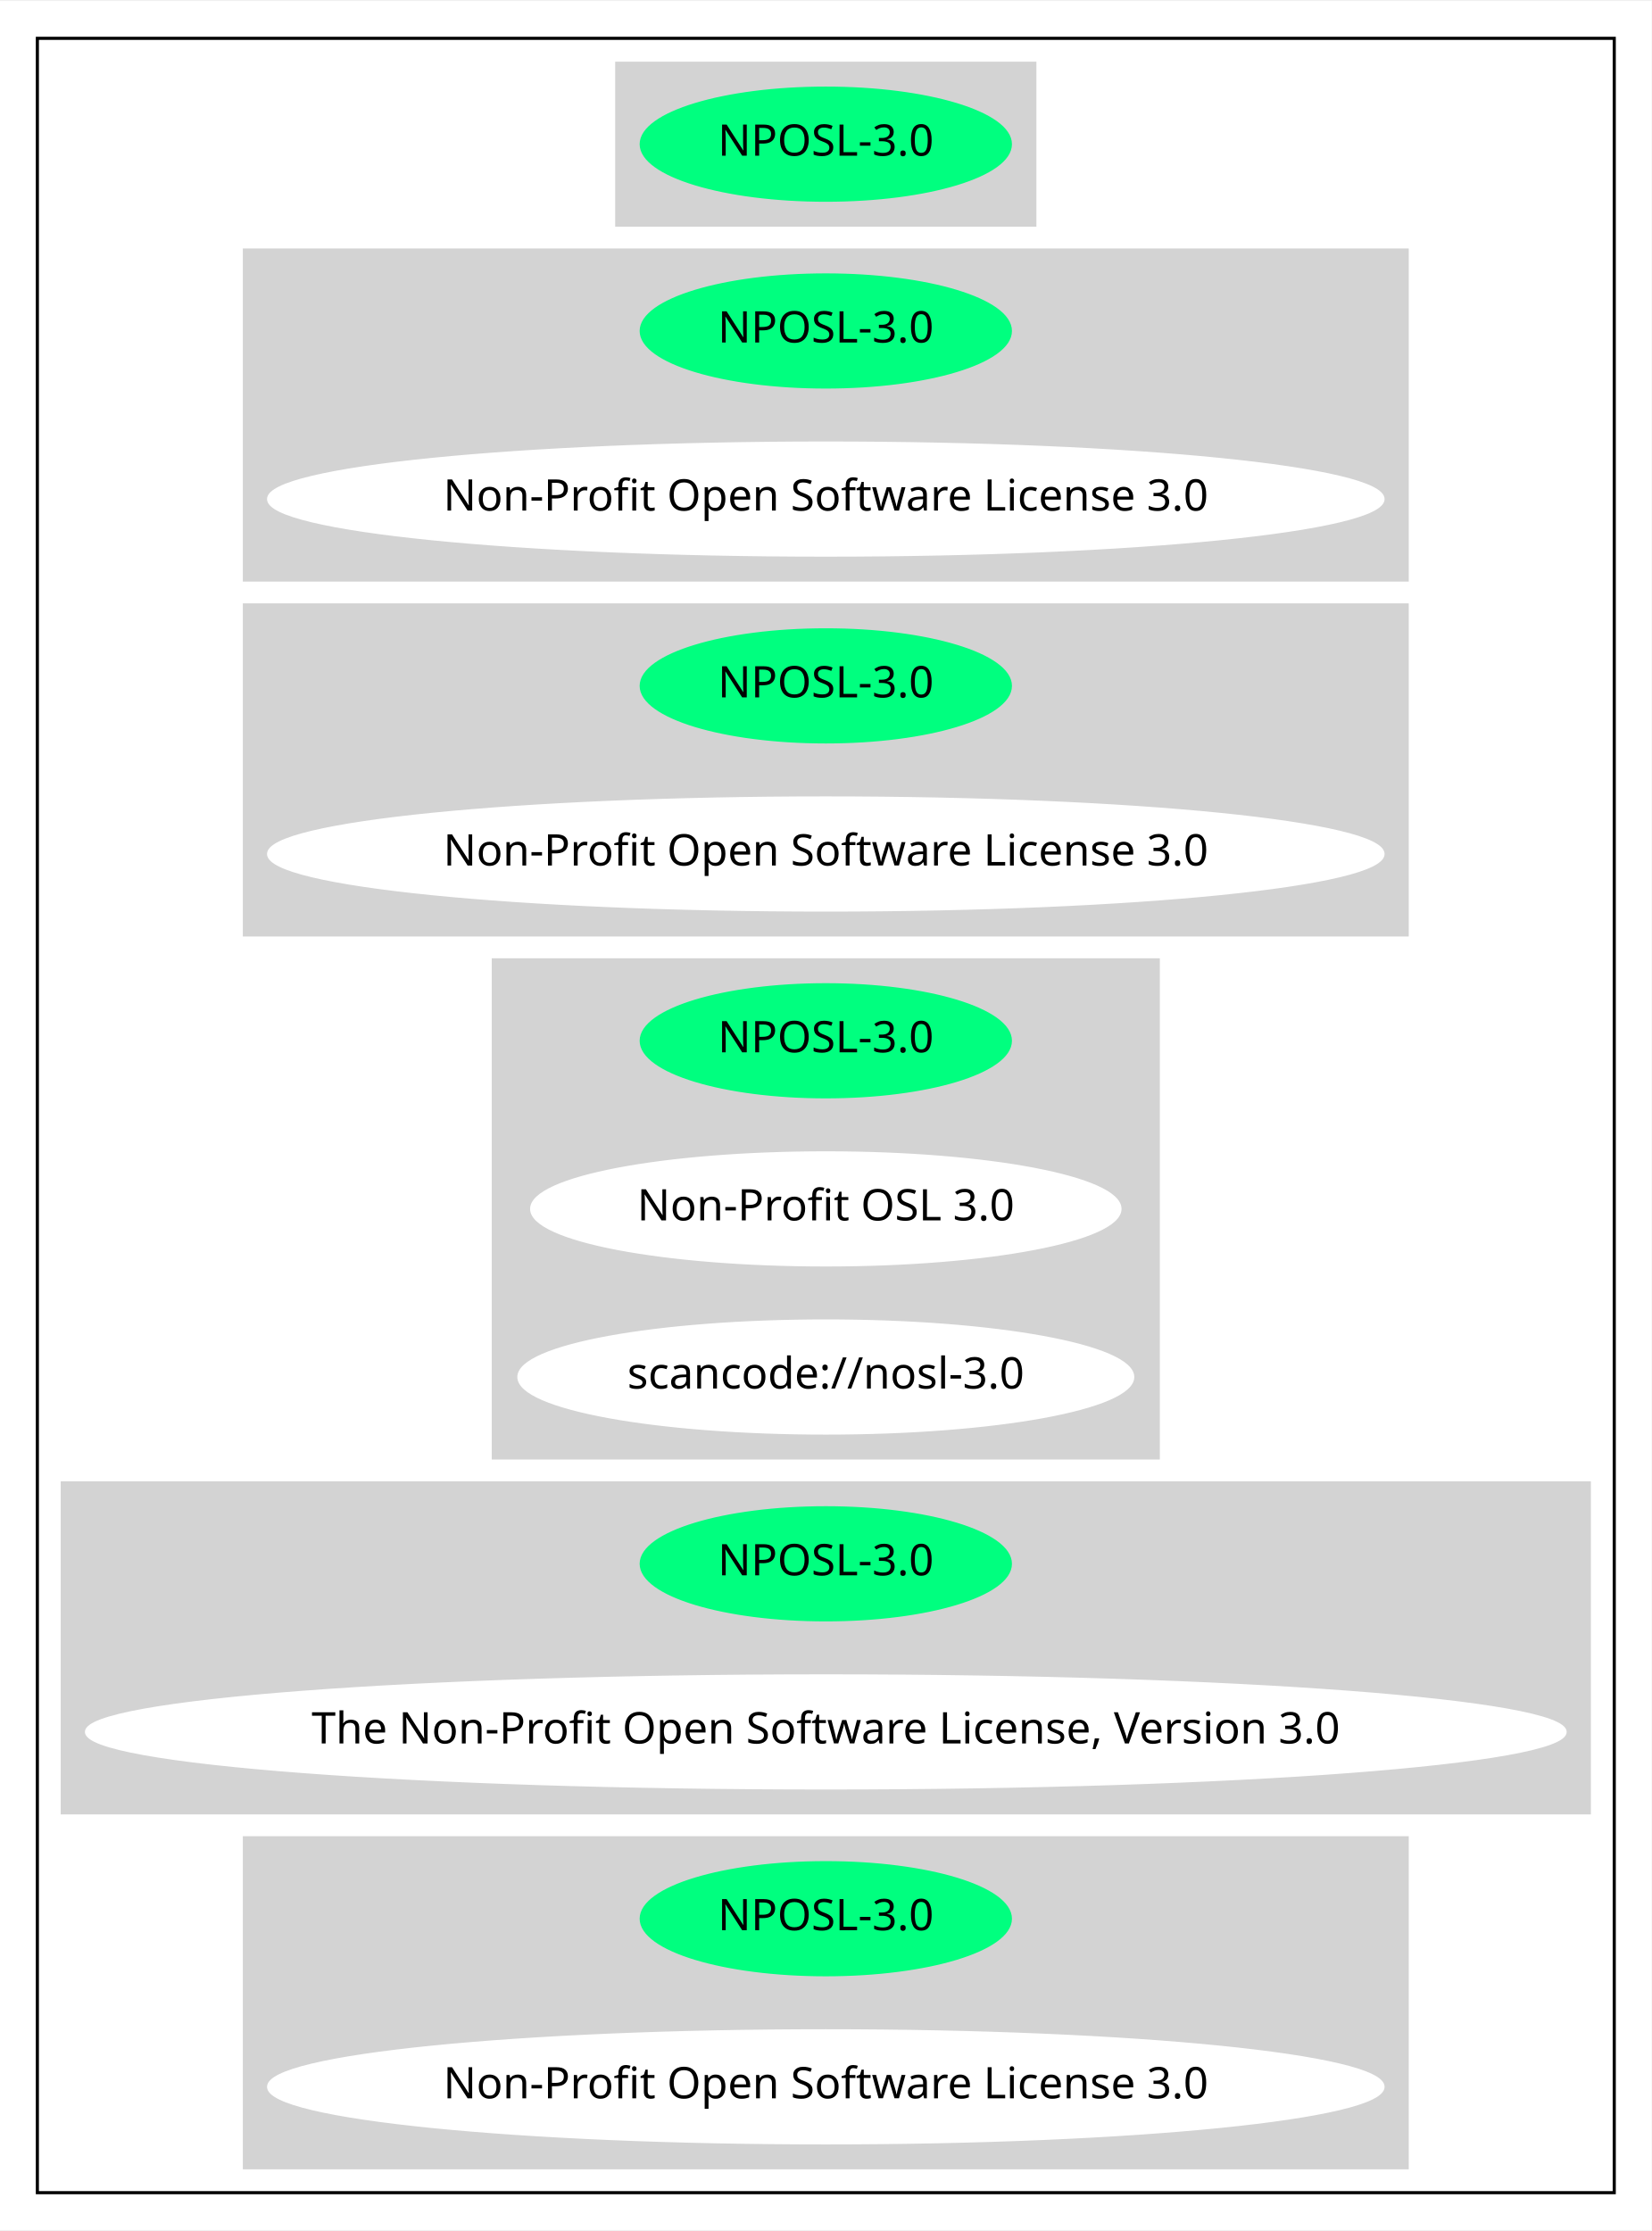
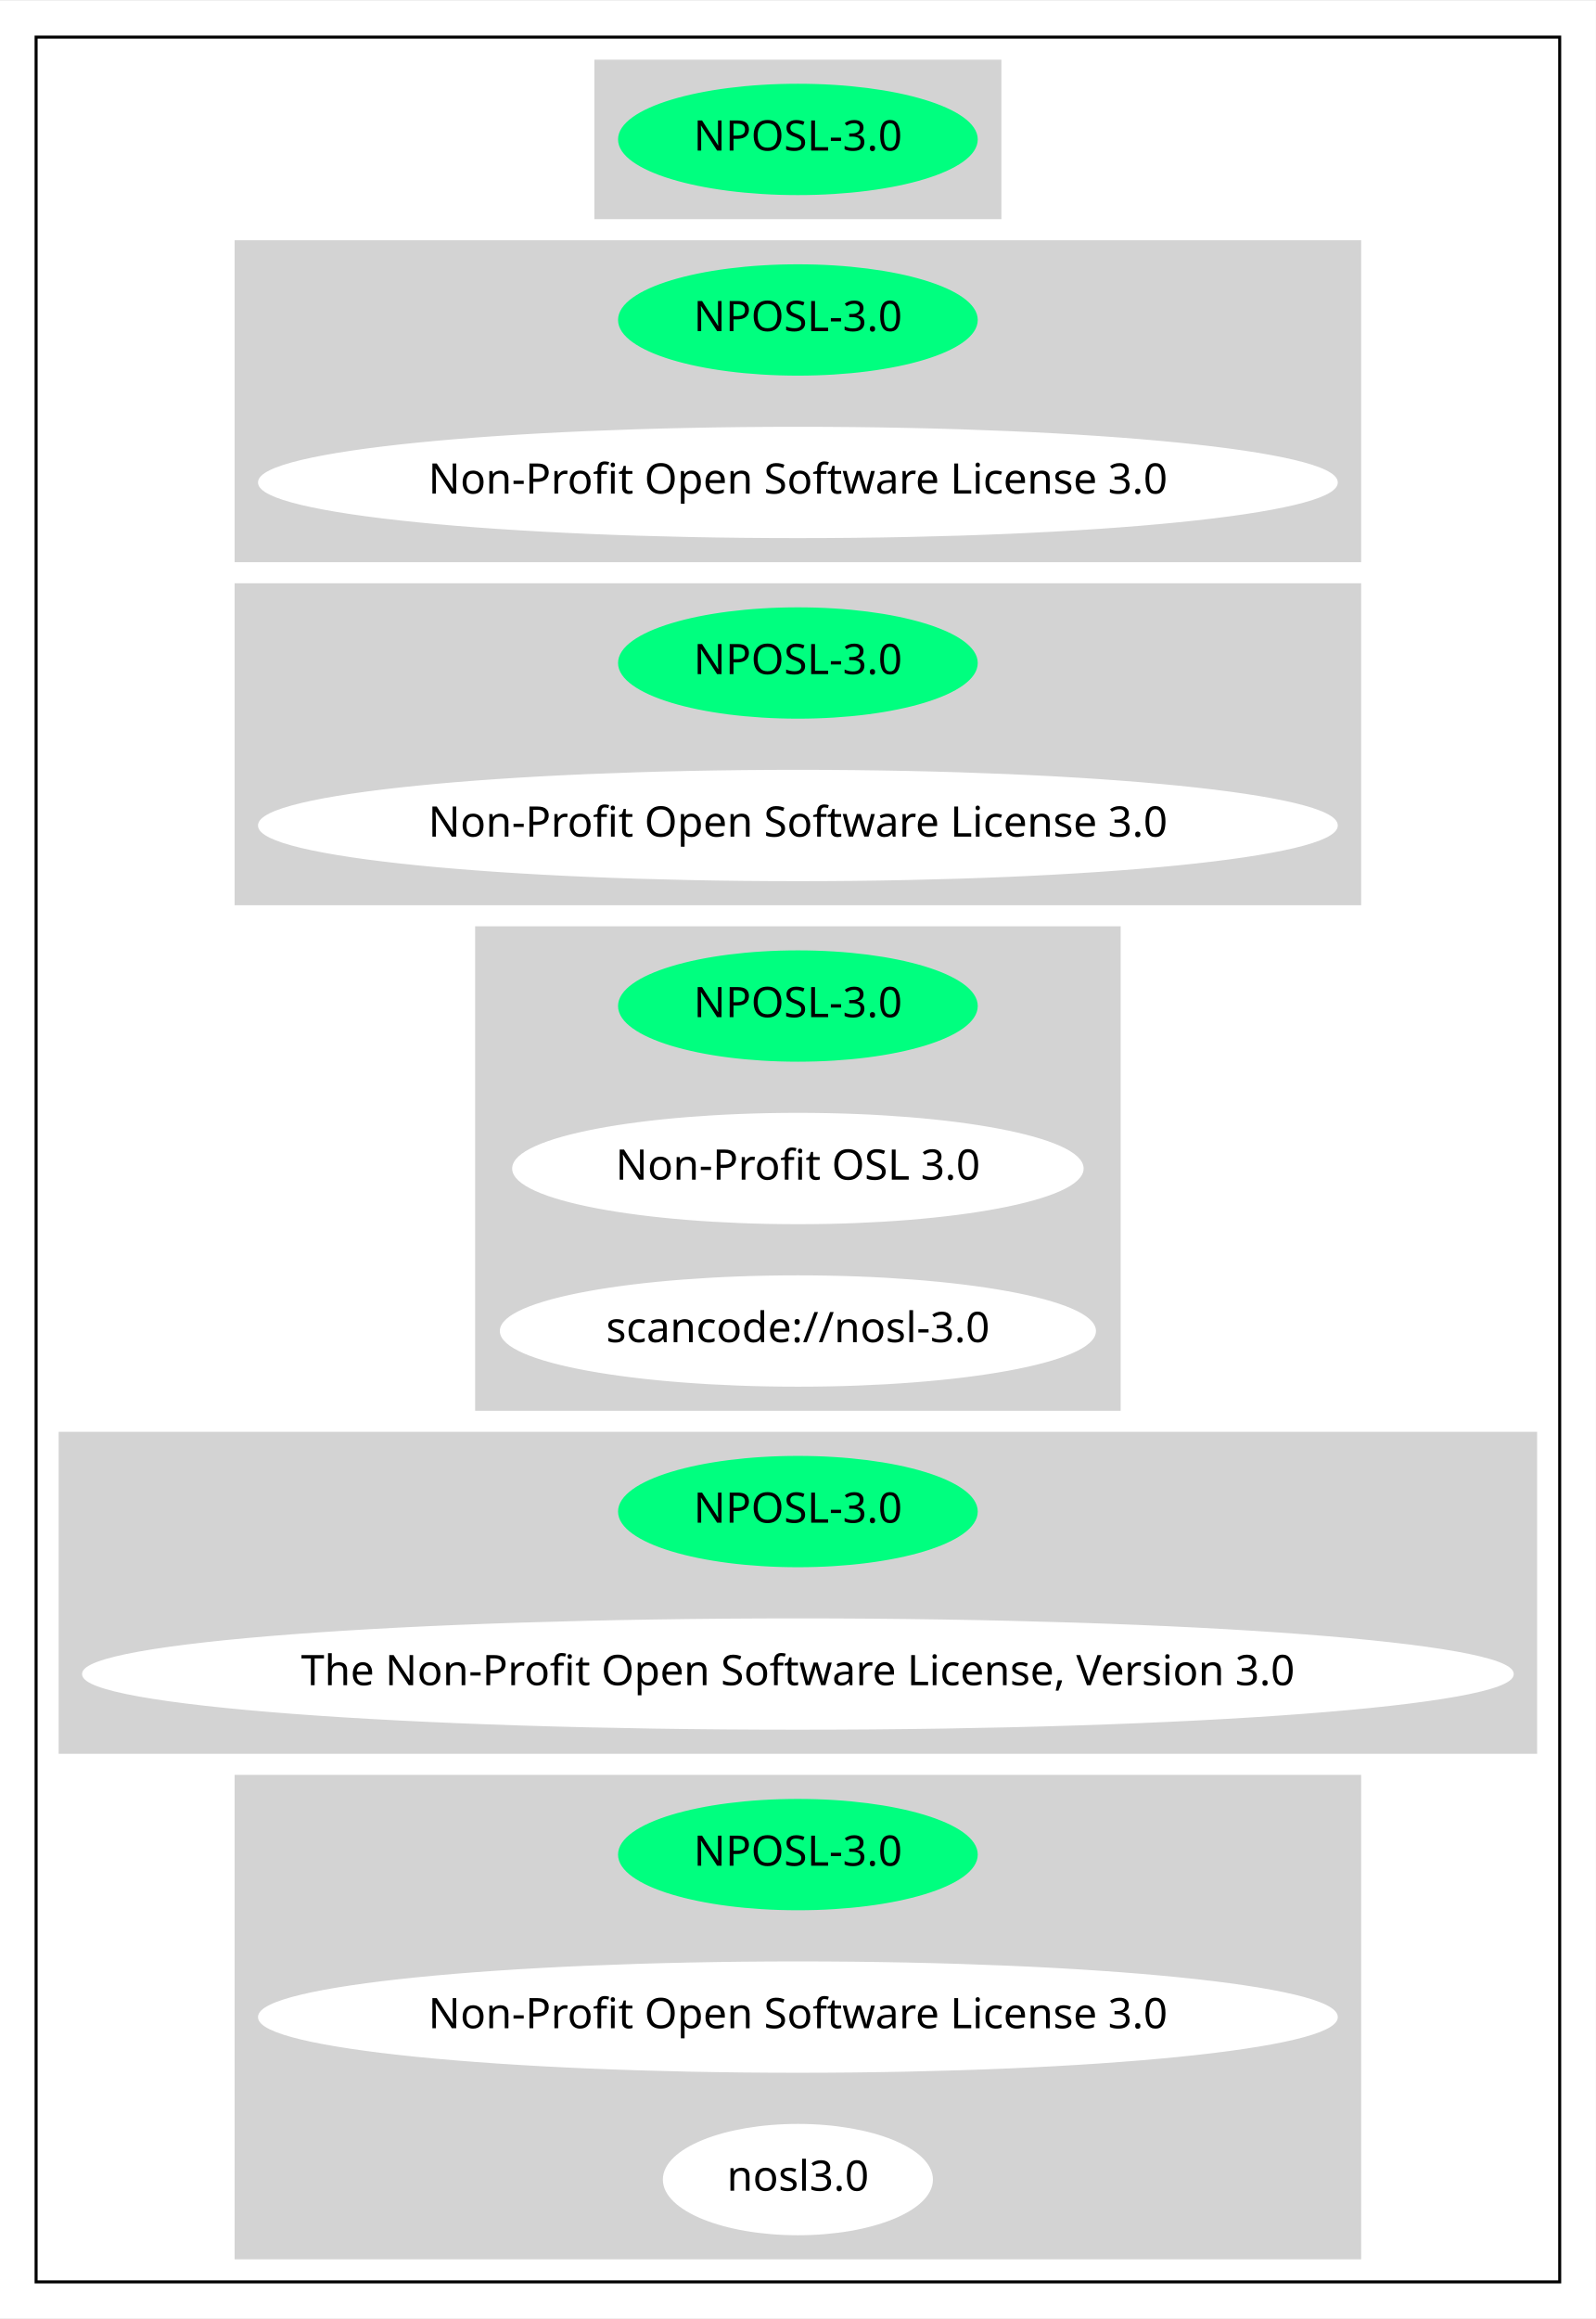
- <svg xmlns="http://www.w3.org/2000/svg" width="530pt" height="716pt" viewBox="0.00 0.00 530.46 716.00">
-   <g id="graph0" class="graph" transform="scale(1 1) rotate(0) translate(4 712)">
-     <polygon fill="white" stroke="transparent" points="-4,4 -4,-712 526.46,-712 526.46,4 -4,4" />
+ <svg xmlns="http://www.w3.org/2000/svg" width="530pt" height="770pt" viewBox="0.00 0.00 530.46 770.00">
+   <g id="graph0" class="graph" transform="scale(1 1) rotate(0) translate(4 766)">
+     <polygon fill="white" stroke="transparent" points="-4,4 -4,-766 526.46,-766 526.46,4 -4,4" />
    <g id="clust1" class="cluster">
-       <polygon fill="none" stroke="black" points="8,-8 8,-700 514.46,-700 514.46,-8 8,-8" />
+       <polygon fill="none" stroke="black" points="8,-8 8,-754 514.46,-754 514.46,-8 8,-8" />
    </g>
    <g id="clust2" class="cluster">
-       <polygon fill="lightgray" stroke="lightgray" points="194.08,-640 194.08,-692 328.37,-692 328.37,-640 194.08,-640" />
+       <polygon fill="lightgray" stroke="lightgray" points="194.08,-694 194.08,-746 328.37,-746 328.37,-694 194.08,-694" />
    </g>
    <g id="clust3" class="cluster">
-       <polygon fill="lightgray" stroke="lightgray" points="74.49,-526 74.49,-632 447.96,-632 447.96,-526 74.49,-526" />
+       <polygon fill="lightgray" stroke="lightgray" points="74.49,-580 74.49,-686 447.96,-686 447.96,-580 74.49,-580" />
    </g>
    <g id="clust4" class="cluster">
-       <polygon fill="lightgray" stroke="lightgray" points="74.49,-412 74.49,-518 447.96,-518 447.96,-412 74.49,-412" />
+       <polygon fill="lightgray" stroke="lightgray" points="74.49,-466 74.49,-572 447.96,-572 447.96,-466 74.49,-466" />
    </g>
    <g id="clust5" class="cluster">
-       <polygon fill="lightgray" stroke="lightgray" points="154.44,-244 154.44,-404 368.02,-404 368.02,-244 154.44,-244" />
+       <polygon fill="lightgray" stroke="lightgray" points="154.44,-298 154.44,-458 368.02,-458 368.02,-298 154.44,-298" />
    </g>
    <g id="clust6" class="cluster">
-       <polygon fill="lightgray" stroke="lightgray" points="16,-130 16,-236 506.46,-236 506.46,-130 16,-130" />
+       <polygon fill="lightgray" stroke="lightgray" points="16,-184 16,-290 506.46,-290 506.46,-184 16,-184" />
    </g>
    <g id="clust7" class="cluster">
-       <polygon fill="lightgray" stroke="lightgray" points="74.49,-16 74.49,-122 447.96,-122 447.96,-16 74.49,-16" />
+       <polygon fill="lightgray" stroke="lightgray" points="74.49,-16 74.49,-176 447.96,-176 447.96,-16 74.49,-16" />
    </g>
    <g id="node1" class="node">
-       <ellipse fill="springgreen" stroke="springgreen" cx="261.23" cy="-666" rx="59.29" ry="18" />
-       <text text-anchor="middle" x="261.23" y="-662.3" font-family="Times-Roman" font-size="14.00">NPOSL-3.0</text>
+       <ellipse fill="springgreen" stroke="springgreen" cx="261.23" cy="-720" rx="59.29" ry="18" />
+       <text text-anchor="middle" x="261.23" y="-716.3" font-family="Times-Roman" font-size="14.00">NPOSL-3.0</text>
    </g>
    <g id="node2" class="node">
-       <ellipse fill="springgreen" stroke="springgreen" cx="261.23" cy="-606" rx="59.29" ry="18" />
-       <text text-anchor="middle" x="261.23" y="-602.3" font-family="Times-Roman" font-size="14.00">NPOSL-3.0</text>
+       <ellipse fill="springgreen" stroke="springgreen" cx="261.23" cy="-660" rx="59.29" ry="18" />
+       <text text-anchor="middle" x="261.23" y="-656.3" font-family="Times-Roman" font-size="14.00">NPOSL-3.0</text>
    </g>
    <g id="node3" class="node">
-       <ellipse fill="white" stroke="white" cx="261.23" cy="-552" rx="178.97" ry="18" />
-       <text text-anchor="middle" x="261.23" y="-548.3" font-family="Times-Roman" font-size="14.00">Non-Profit Open Software License 3.0</text>
+       <ellipse fill="white" stroke="white" cx="261.23" cy="-606" rx="178.97" ry="18" />
+       <text text-anchor="middle" x="261.23" y="-602.3" font-family="Times-Roman" font-size="14.00">Non-Profit Open Software License 3.0</text>
    </g>
    <g id="node4" class="node">
-       <ellipse fill="springgreen" stroke="springgreen" cx="261.23" cy="-492" rx="59.29" ry="18" />
-       <text text-anchor="middle" x="261.23" y="-488.3" font-family="Times-Roman" font-size="14.00">NPOSL-3.0</text>
+       <ellipse fill="springgreen" stroke="springgreen" cx="261.23" cy="-546" rx="59.29" ry="18" />
+       <text text-anchor="middle" x="261.23" y="-542.3" font-family="Times-Roman" font-size="14.00">NPOSL-3.0</text>
    </g>
    <g id="node5" class="node">
-       <ellipse fill="white" stroke="white" cx="261.23" cy="-438" rx="178.97" ry="18" />
-       <text text-anchor="middle" x="261.23" y="-434.3" font-family="Times-Roman" font-size="14.00">Non-Profit Open Software License 3.0</text>
+       <ellipse fill="white" stroke="white" cx="261.23" cy="-492" rx="178.97" ry="18" />
+       <text text-anchor="middle" x="261.23" y="-488.3" font-family="Times-Roman" font-size="14.00">Non-Profit Open Software License 3.0</text>
    </g>
    <g id="node6" class="node">
-       <ellipse fill="springgreen" stroke="springgreen" cx="261.23" cy="-378" rx="59.29" ry="18" />
-       <text text-anchor="middle" x="261.23" y="-374.3" font-family="Times-Roman" font-size="14.00">NPOSL-3.0</text>
+       <ellipse fill="springgreen" stroke="springgreen" cx="261.23" cy="-432" rx="59.29" ry="18" />
+       <text text-anchor="middle" x="261.23" y="-428.3" font-family="Times-Roman" font-size="14.00">NPOSL-3.0</text>
    </g>
    <g id="node7" class="node">
-       <ellipse fill="white" stroke="white" cx="261.23" cy="-324" rx="94.48" ry="18" />
-       <text text-anchor="middle" x="261.23" y="-320.3" font-family="Times-Roman" font-size="14.00">Non-Profit OSL 3.0</text>
+       <ellipse fill="white" stroke="white" cx="261.23" cy="-378" rx="94.48" ry="18" />
+       <text text-anchor="middle" x="261.23" y="-374.3" font-family="Times-Roman" font-size="14.00">Non-Profit OSL 3.0</text>
    </g>
    <g id="node8" class="node">
-       <ellipse fill="white" stroke="white" cx="261.23" cy="-270" rx="98.58" ry="18" />
-       <text text-anchor="middle" x="261.23" y="-266.3" font-family="Times-Roman" font-size="14.00">scancode://nosl-3.0</text>
+       <ellipse fill="white" stroke="white" cx="261.23" cy="-324" rx="98.58" ry="18" />
+       <text text-anchor="middle" x="261.23" y="-320.3" font-family="Times-Roman" font-size="14.00">scancode://nosl-3.0</text>
    </g>
    <g id="node9" class="node">
-       <ellipse fill="springgreen" stroke="springgreen" cx="261.23" cy="-210" rx="59.29" ry="18" />
-       <text text-anchor="middle" x="261.23" y="-206.3" font-family="Times-Roman" font-size="14.00">NPOSL-3.0</text>
+       <ellipse fill="springgreen" stroke="springgreen" cx="261.23" cy="-264" rx="59.29" ry="18" />
+       <text text-anchor="middle" x="261.23" y="-260.3" font-family="Times-Roman" font-size="14.00">NPOSL-3.0</text>
    </g>
    <g id="node10" class="node">
-       <ellipse fill="white" stroke="white" cx="261.23" cy="-156" rx="237.46" ry="18" />
-       <text text-anchor="middle" x="261.23" y="-152.3" font-family="Times-Roman" font-size="14.00">The Non-Profit Open Software License, Version 3.0</text>
+       <ellipse fill="white" stroke="white" cx="261.23" cy="-210" rx="237.46" ry="18" />
+       <text text-anchor="middle" x="261.23" y="-206.3" font-family="Times-Roman" font-size="14.00">The Non-Profit Open Software License, Version 3.0</text>
    </g>
    <g id="node11" class="node">
-       <ellipse fill="springgreen" stroke="springgreen" cx="261.23" cy="-96" rx="59.29" ry="18" />
-       <text text-anchor="middle" x="261.23" y="-92.3" font-family="Times-Roman" font-size="14.00">NPOSL-3.0</text>
+       <ellipse fill="springgreen" stroke="springgreen" cx="261.23" cy="-150" rx="59.29" ry="18" />
+       <text text-anchor="middle" x="261.23" y="-146.3" font-family="Times-Roman" font-size="14.00">NPOSL-3.0</text>
    </g>
    <g id="node12" class="node">
-       <ellipse fill="white" stroke="white" cx="261.23" cy="-42" rx="178.97" ry="18" />
-       <text text-anchor="middle" x="261.23" y="-38.3" font-family="Times-Roman" font-size="14.00">Non-Profit Open Software License 3.0</text>
+       <ellipse fill="white" stroke="white" cx="261.23" cy="-96" rx="178.97" ry="18" />
+       <text text-anchor="middle" x="261.23" y="-92.3" font-family="Times-Roman" font-size="14.00">Non-Profit Open Software License 3.0</text>
+     </g>
+     <g id="node13" class="node">
+       <ellipse fill="white" stroke="white" cx="261.23" cy="-42" rx="44.39" ry="18" />
+       <text text-anchor="middle" x="261.23" y="-38.3" font-family="Times-Roman" font-size="14.00">nosl3.0</text>
    </g>
  </g>
</svg>
